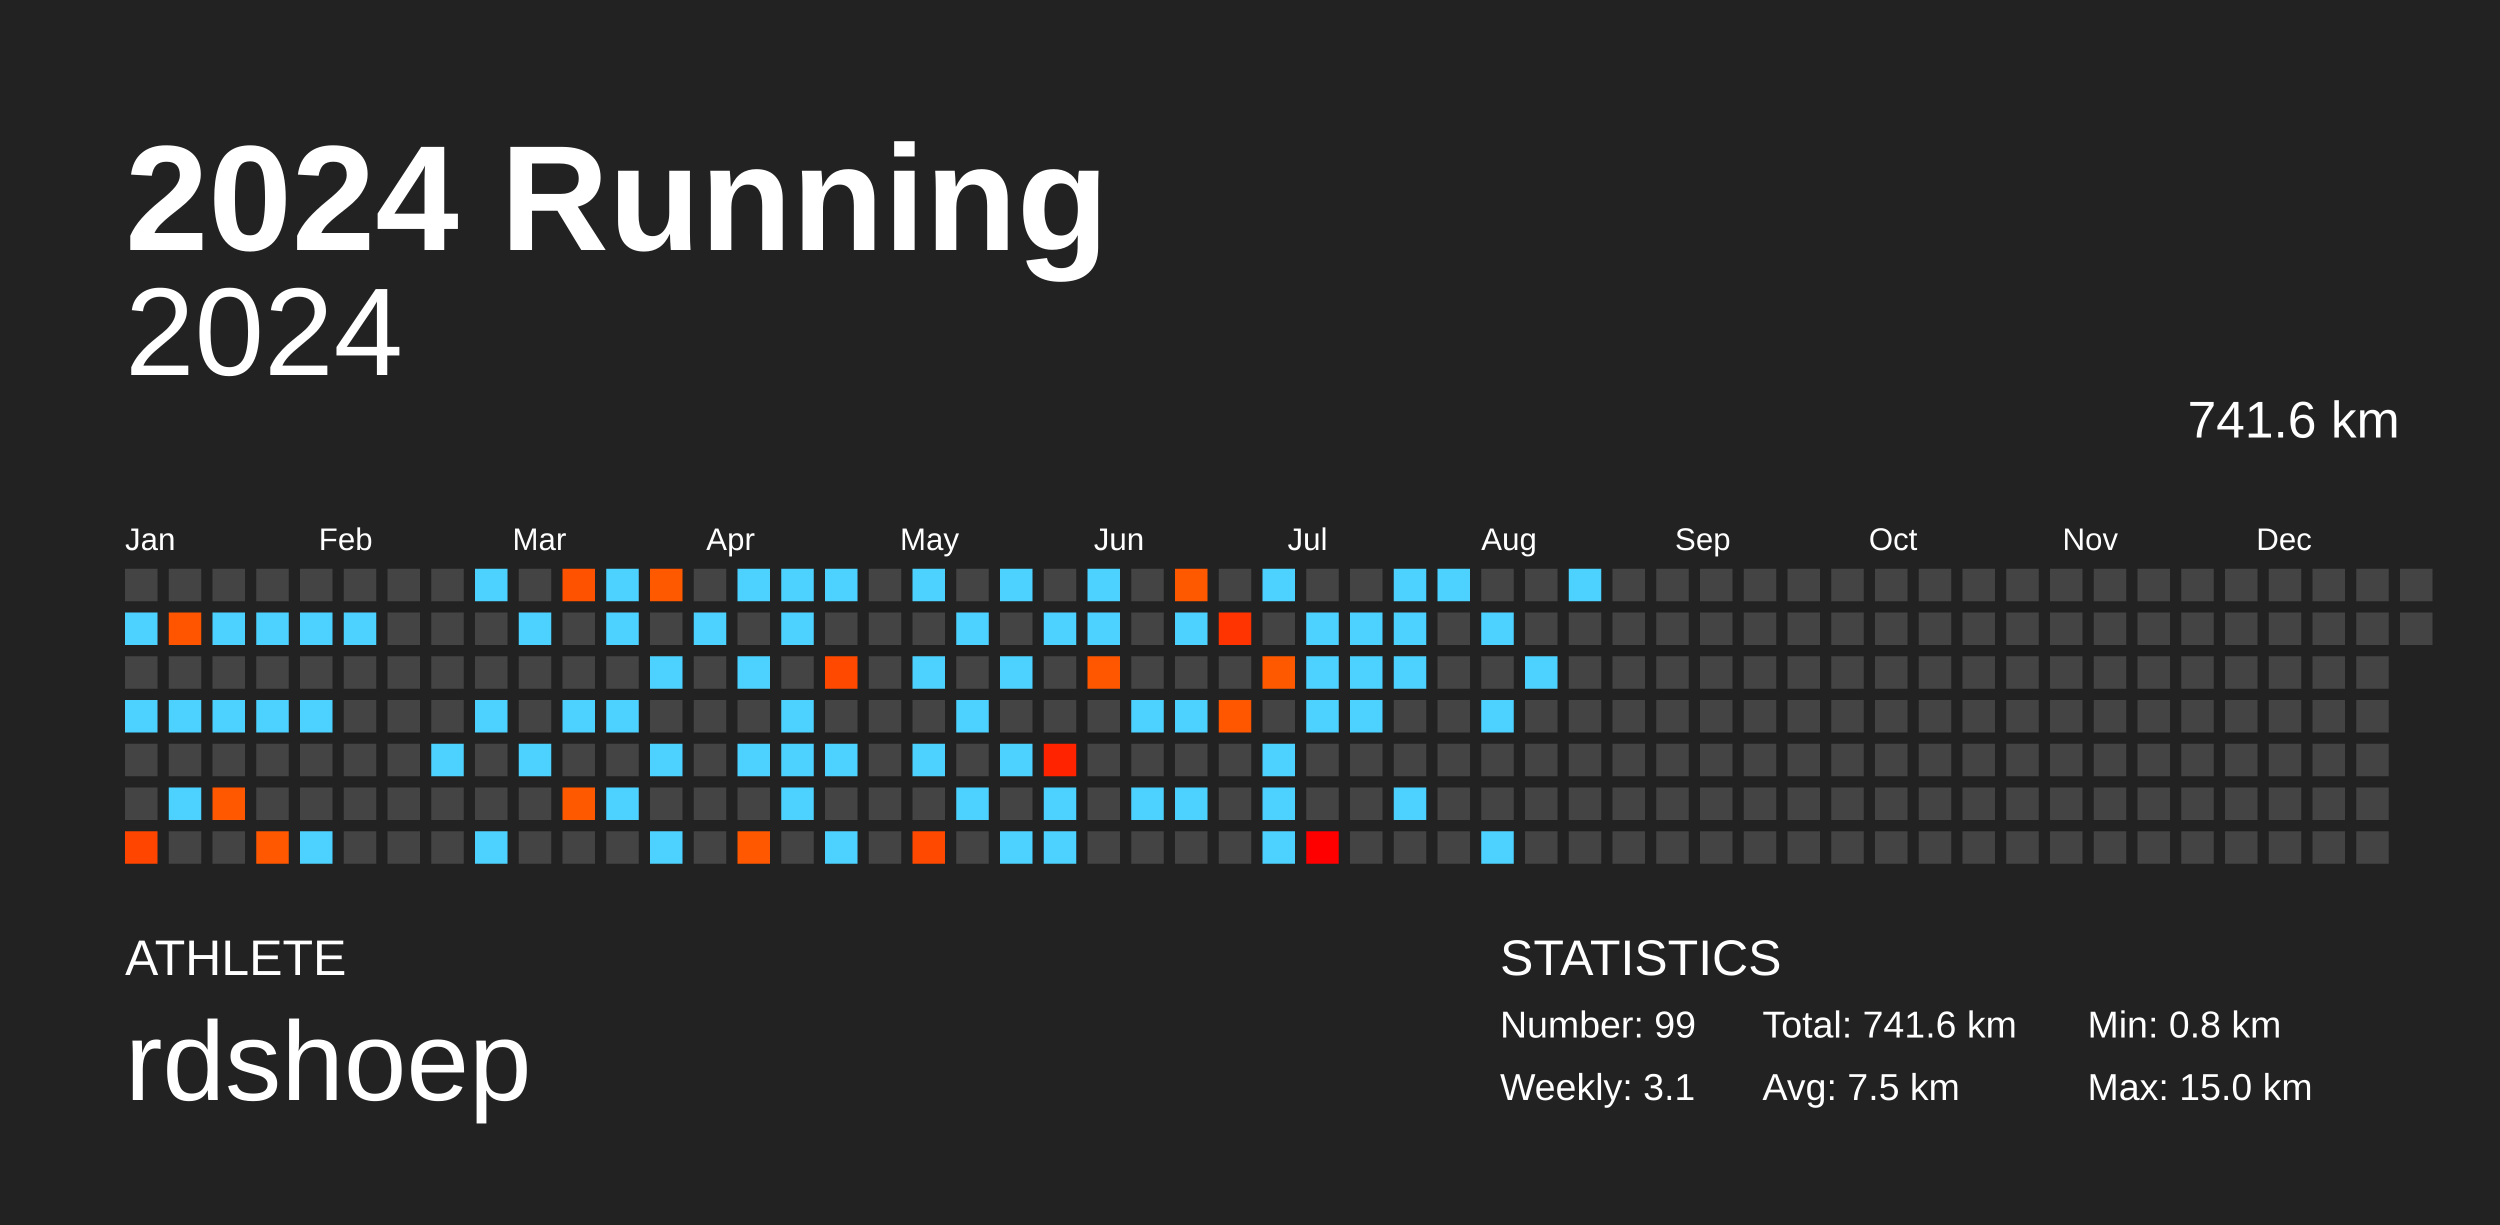
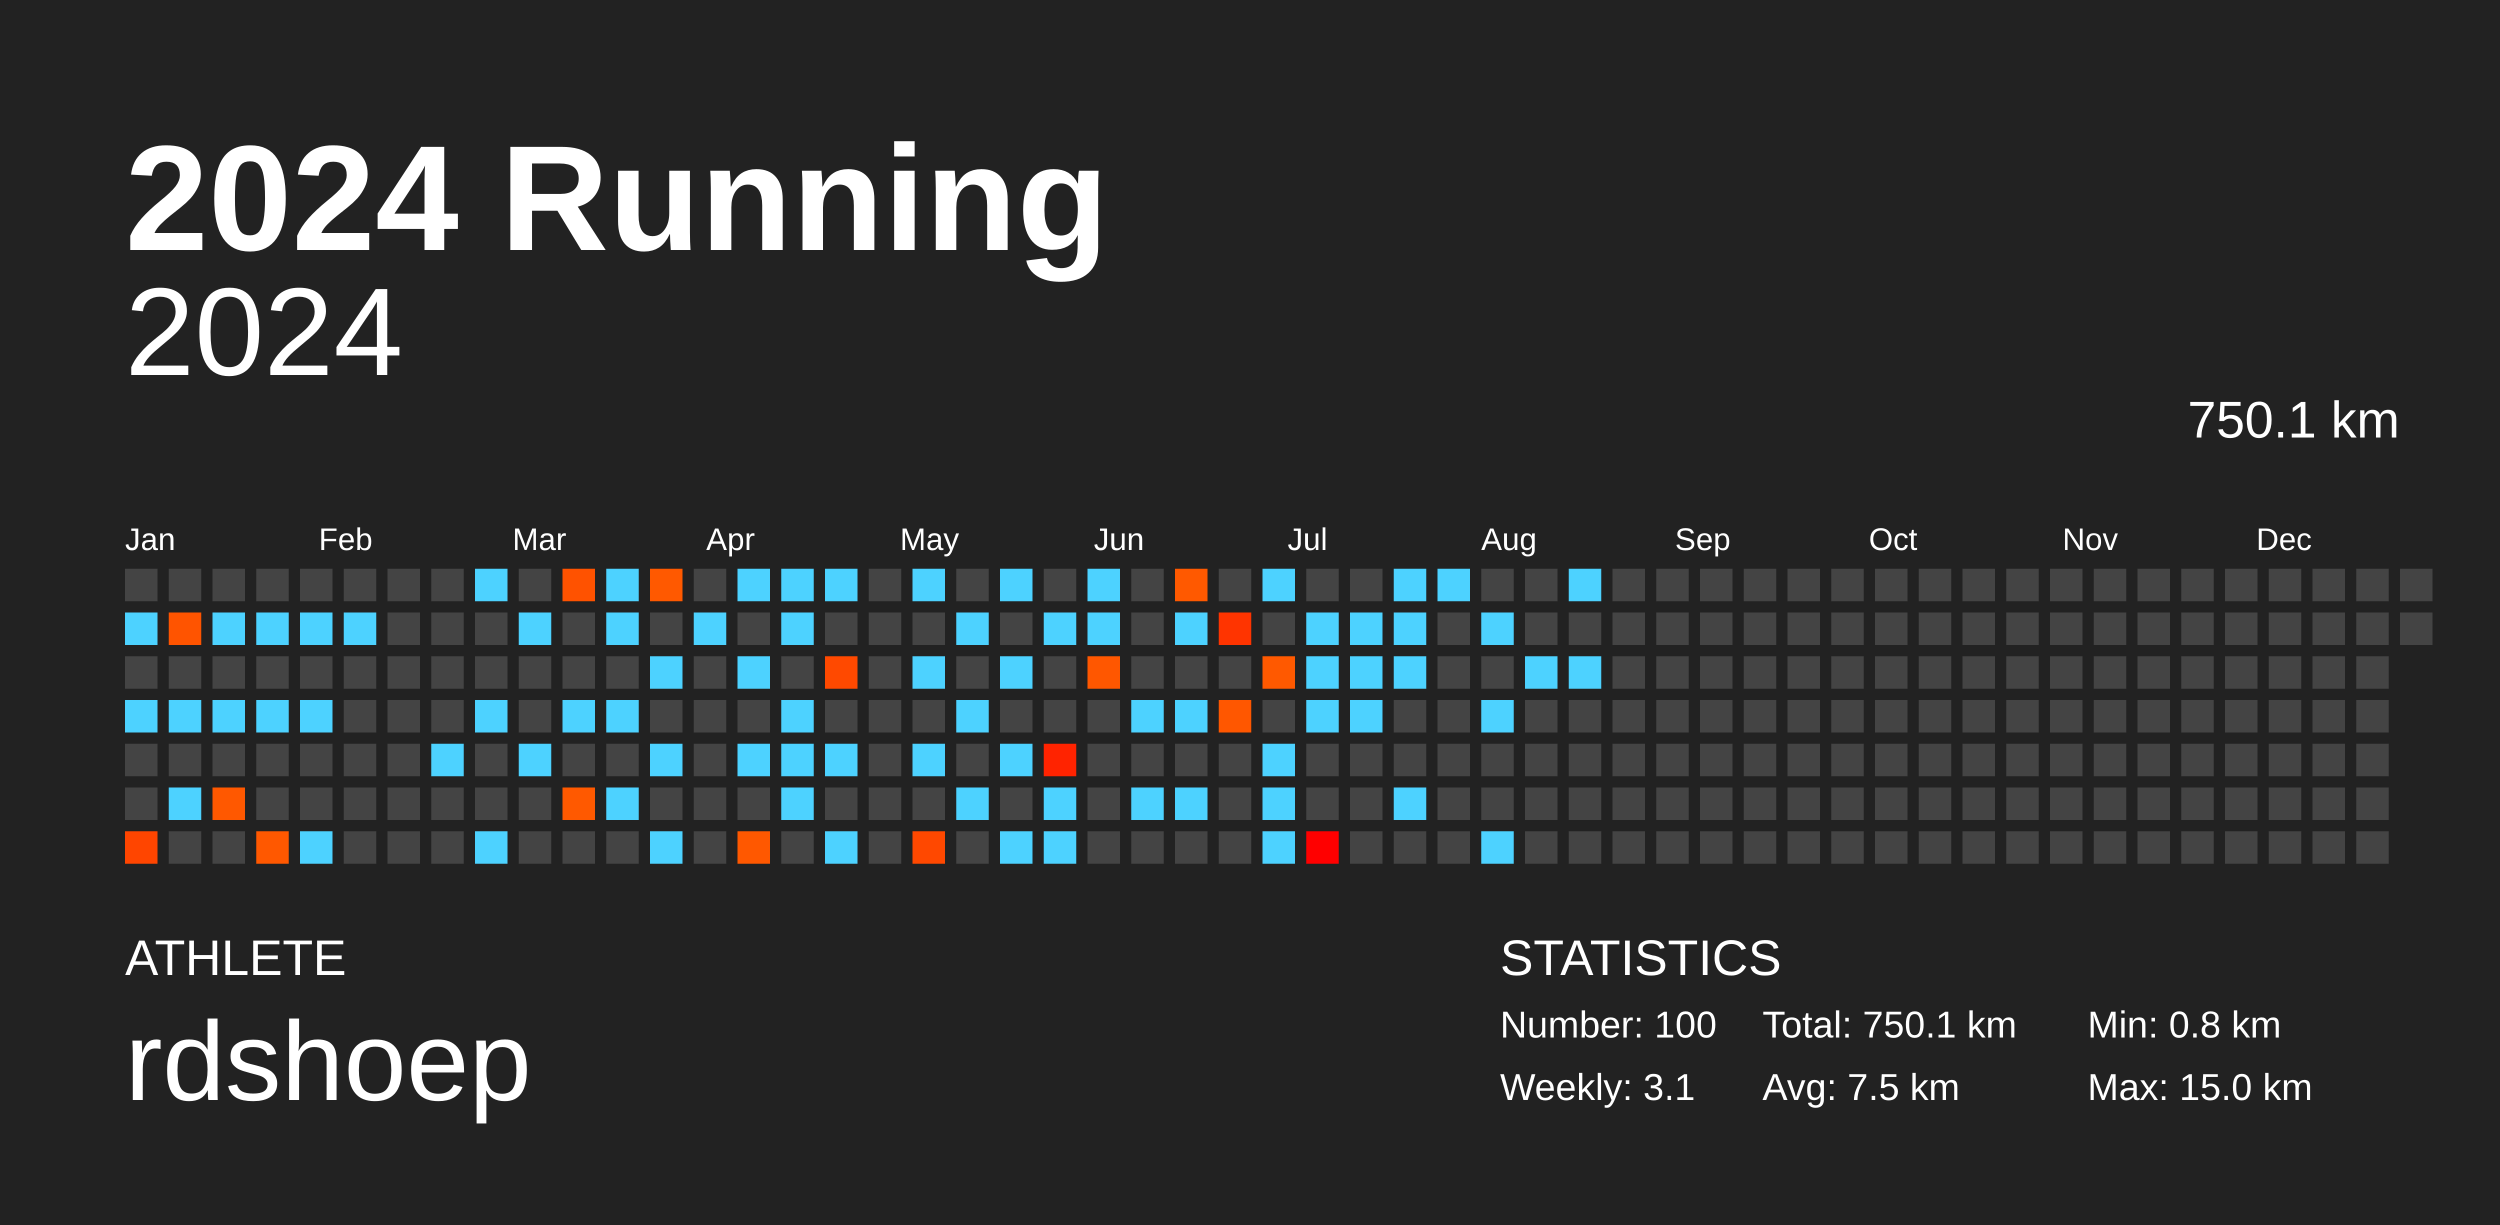
<svg xmlns="http://www.w3.org/2000/svg" baseProfile="full" height="98mm" version="1.1" viewBox="0,0,200,98" width="200mm">
  <defs />
  <rect fill="#222222" height="98" width="200" x="0" y="0" />
  <text fill="#FFFFFF" style="font-size:12px; font-family:Arial; font-weight:bold;" x="10" y="20">2024 Running</text>
  <text fill="#FFFFFF" style="font-size:4px; font-family:Arial" x="10" y="78">ATHLETE</text>
  <text fill="#FFFFFF" style="font-size:9px; font-family:Arial" x="10" y="88">rdshoep</text>
  <text fill="#FFFFFF" style="font-size:4px; font-family:Arial" x="120" y="78">STATISTICS</text>
-   <text fill="#FFFFFF" style="font-size:3px; font-family:Arial" x="120" y="83">Number: 99</text>
+   <text fill="#FFFFFF" style="font-size:3px; font-family:Arial" x="120" y="83">Number: 100</text>
  <text fill="#FFFFFF" style="font-size:3px; font-family:Arial" x="120" y="88">Weekly: 3.1</text>
-   <text fill="#FFFFFF" style="font-size:3px; font-family:Arial" x="141" y="83">Total: 741.6 km</text>
+   <text fill="#FFFFFF" style="font-size:3px; font-family:Arial" x="141" y="83">Total: 750.1 km</text>
  <text fill="#FFFFFF" style="font-size:3px; font-family:Arial" x="141" y="88">Avg: 7.5 km</text>
  <text fill="#FFFFFF" style="font-size:3px; font-family:Arial" x="167" y="83">Min: 0.8 km</text>
  <text fill="#FFFFFF" style="font-size:3px; font-family:Arial" x="167" y="88">Max: 15.0 km</text>
  <text alignment-baseline="hanging" fill="#FFFFFF" style="font-size:10.0px; font-family:Arial;" x="10" y="30">2024</text>
-   <text alignment-baseline="hanging" fill="#FFFFFF" style="font-size:4.125px; font-family:Arial;" x="175" y="35">741.6 km</text>
+   <text alignment-baseline="hanging" fill="#FFFFFF" style="font-size:4.125px; font-family:Arial;" x="175" y="35">750.1 km</text>
  <text fill="#FFFFFF" style="font-size:2.5px; font-family:Arial" x="10.0" y="44">Jan</text>
  <text fill="#FFFFFF" style="font-size:2.5px; font-family:Arial" x="25.5" y="44">Feb</text>
  <text fill="#FFFFFF" style="font-size:2.5px; font-family:Arial" x="41.0" y="44">Mar</text>
  <text fill="#FFFFFF" style="font-size:2.5px; font-family:Arial" x="56.5" y="44">Apr</text>
  <text fill="#FFFFFF" style="font-size:2.5px; font-family:Arial" x="72.0" y="44">May</text>
  <text fill="#FFFFFF" style="font-size:2.5px; font-family:Arial" x="87.5" y="44">Jun</text>
  <text fill="#FFFFFF" style="font-size:2.5px; font-family:Arial" x="103.0" y="44">Jul</text>
  <text fill="#FFFFFF" style="font-size:2.5px; font-family:Arial" x="118.5" y="44">Aug</text>
  <text fill="#FFFFFF" style="font-size:2.5px; font-family:Arial" x="134.0" y="44">Sep</text>
  <text fill="#FFFFFF" style="font-size:2.5px; font-family:Arial" x="149.5" y="44">Oct</text>
  <text fill="#FFFFFF" style="font-size:2.5px; font-family:Arial" x="165.0" y="44">Nov</text>
  <text fill="#FFFFFF" style="font-size:2.5px; font-family:Arial" x="180.5" y="44">Dec</text>
  <rect fill="#444444" height="2.6" width="2.6" x="10.0" y="45.5" />
  <rect fill="#4dd2ff" height="2.6" width="2.6" x="10.0" y="49.0" />
  <rect fill="#444444" height="2.6" width="2.6" x="10.0" y="52.5" />
  <rect fill="#4dd2ff" height="2.6" width="2.6" x="10.0" y="56.0" />
  <rect fill="#444444" height="2.6" width="2.6" x="10.0" y="59.5" />
  <rect fill="#444444" height="2.6" width="2.6" x="10.0" y="63.0" />
  <rect fill="#ff4500" height="2.6" width="2.6" x="10.0" y="66.5" />
  <rect fill="#444444" height="2.6" width="2.6" x="13.5" y="45.5" />
  <rect fill="#ff5400" height="2.6" width="2.6" x="13.5" y="49.0" />
  <rect fill="#444444" height="2.6" width="2.6" x="13.5" y="52.5" />
  <rect fill="#4dd2ff" height="2.6" width="2.6" x="13.5" y="56.0" />
  <rect fill="#444444" height="2.6" width="2.6" x="13.5" y="59.5" />
  <rect fill="#4dd2ff" height="2.6" width="2.6" x="13.5" y="63.0" />
  <rect fill="#444444" height="2.6" width="2.6" x="13.5" y="66.5" />
  <rect fill="#444444" height="2.6" width="2.6" x="17.0" y="45.5" />
  <rect fill="#4dd2ff" height="2.6" width="2.6" x="17.0" y="49.0" />
  <rect fill="#444444" height="2.6" width="2.6" x="17.0" y="52.5" />
  <rect fill="#4dd2ff" height="2.6" width="2.6" x="17.0" y="56.0" />
  <rect fill="#444444" height="2.6" width="2.6" x="17.0" y="59.5" />
  <rect fill="#ff5800" height="2.6" width="2.6" x="17.0" y="63.0" />
  <rect fill="#444444" height="2.6" width="2.6" x="17.0" y="66.5" />
  <rect fill="#444444" height="2.6" width="2.6" x="20.5" y="45.5" />
  <rect fill="#4dd2ff" height="2.6" width="2.6" x="20.5" y="49.0" />
  <rect fill="#444444" height="2.6" width="2.6" x="20.5" y="52.5" />
  <rect fill="#4dd2ff" height="2.6" width="2.6" x="20.5" y="56.0" />
  <rect fill="#444444" height="2.6" width="2.6" x="20.5" y="59.5" />
  <rect fill="#444444" height="2.6" width="2.6" x="20.5" y="63.0" />
  <rect fill="#ff5800" height="2.6" width="2.6" x="20.5" y="66.5" />
  <rect fill="#444444" height="2.6" width="2.6" x="24.0" y="45.5" />
  <rect fill="#4dd2ff" height="2.6" width="2.6" x="24.0" y="49.0" />
  <rect fill="#444444" height="2.6" width="2.6" x="24.0" y="52.5" />
  <rect fill="#4dd2ff" height="2.6" width="2.6" x="24.0" y="56.0" />
  <rect fill="#444444" height="2.6" width="2.6" x="24.0" y="59.5" />
  <rect fill="#444444" height="2.6" width="2.6" x="24.0" y="63.0" />
  <rect fill="#4dd2ff" height="2.6" width="2.6" x="24.0" y="66.5" />
  <rect fill="#444444" height="2.6" width="2.6" x="27.5" y="45.5" />
  <rect fill="#4dd2ff" height="2.6" width="2.6" x="27.5" y="49.0" />
  <rect fill="#444444" height="2.6" width="2.6" x="27.5" y="52.5" />
  <rect fill="#444444" height="2.6" width="2.6" x="27.5" y="56.0" />
  <rect fill="#444444" height="2.6" width="2.6" x="27.5" y="59.5" />
  <rect fill="#444444" height="2.6" width="2.6" x="27.5" y="63.0" />
  <rect fill="#444444" height="2.6" width="2.6" x="27.5" y="66.5" />
  <rect fill="#444444" height="2.6" width="2.6" x="31.0" y="45.5" />
  <rect fill="#444444" height="2.6" width="2.6" x="31.0" y="49.0" />
  <rect fill="#444444" height="2.6" width="2.6" x="31.0" y="52.5" />
  <rect fill="#444444" height="2.6" width="2.6" x="31.0" y="56.0" />
  <rect fill="#444444" height="2.6" width="2.6" x="31.0" y="59.5" />
  <rect fill="#444444" height="2.6" width="2.6" x="31.0" y="63.0" />
  <rect fill="#444444" height="2.6" width="2.6" x="31.0" y="66.5" />
  <rect fill="#444444" height="2.6" width="2.6" x="34.5" y="45.5" />
  <rect fill="#444444" height="2.6" width="2.6" x="34.5" y="49.0" />
  <rect fill="#444444" height="2.6" width="2.6" x="34.5" y="52.5" />
  <rect fill="#444444" height="2.6" width="2.6" x="34.5" y="56.0" />
  <rect fill="#4dd2ff" height="2.6" width="2.6" x="34.5" y="59.5" />
  <rect fill="#444444" height="2.6" width="2.6" x="34.5" y="63.0" />
  <rect fill="#444444" height="2.6" width="2.6" x="34.5" y="66.5" />
  <rect fill="#4dd2ff" height="2.6" width="2.6" x="38.0" y="45.5" />
  <rect fill="#444444" height="2.6" width="2.6" x="38.0" y="49.0" />
  <rect fill="#444444" height="2.6" width="2.6" x="38.0" y="52.5" />
  <rect fill="#4dd2ff" height="2.6" width="2.6" x="38.0" y="56.0" />
  <rect fill="#444444" height="2.6" width="2.6" x="38.0" y="59.5" />
  <rect fill="#444444" height="2.6" width="2.6" x="38.0" y="63.0" />
  <rect fill="#4dd2ff" height="2.6" width="2.6" x="38.0" y="66.5" />
  <rect fill="#444444" height="2.6" width="2.6" x="41.5" y="45.5" />
  <rect fill="#4dd2ff" height="2.6" width="2.6" x="41.5" y="49.0" />
  <rect fill="#444444" height="2.6" width="2.6" x="41.5" y="52.5" />
  <rect fill="#444444" height="2.6" width="2.6" x="41.5" y="56.0" />
  <rect fill="#4dd2ff" height="2.6" width="2.6" x="41.5" y="59.5" />
  <rect fill="#444444" height="2.6" width="2.6" x="41.5" y="63.0" />
  <rect fill="#444444" height="2.6" width="2.6" x="41.5" y="66.5" />
  <rect fill="#ff5200" height="2.6" width="2.6" x="45.0" y="45.5" />
  <rect fill="#444444" height="2.6" width="2.6" x="45.0" y="49.0" />
  <rect fill="#444444" height="2.6" width="2.6" x="45.0" y="52.5" />
  <rect fill="#4dd2ff" height="2.6" width="2.6" x="45.0" y="56.0" />
  <rect fill="#444444" height="2.6" width="2.6" x="45.0" y="59.5" />
  <rect fill="#ff5900" height="2.6" width="2.6" x="45.0" y="63.0" />
  <rect fill="#444444" height="2.6" width="2.6" x="45.0" y="66.5" />
  <rect fill="#4dd2ff" height="2.6" width="2.6" x="48.5" y="45.5" />
  <rect fill="#4dd2ff" height="2.6" width="2.6" x="48.5" y="49.0" />
  <rect fill="#444444" height="2.6" width="2.6" x="48.5" y="52.5" />
  <rect fill="#4dd2ff" height="2.6" width="2.6" x="48.5" y="56.0" />
  <rect fill="#444444" height="2.6" width="2.6" x="48.5" y="59.5" />
  <rect fill="#4dd2ff" height="2.6" width="2.6" x="48.5" y="63.0" />
  <rect fill="#444444" height="2.6" width="2.6" x="48.5" y="66.5" />
  <rect fill="#ff5900" height="2.6" width="2.6" x="52.0" y="45.5" />
  <rect fill="#444444" height="2.6" width="2.6" x="52.0" y="49.0" />
  <rect fill="#4dd2ff" height="2.6" width="2.6" x="52.0" y="52.5" />
  <rect fill="#444444" height="2.6" width="2.6" x="52.0" y="56.0" />
  <rect fill="#4dd2ff" height="2.6" width="2.6" x="52.0" y="59.5" />
  <rect fill="#444444" height="2.6" width="2.6" x="52.0" y="63.0" />
  <rect fill="#4dd2ff" height="2.6" width="2.6" x="52.0" y="66.5" />
  <rect fill="#444444" height="2.6" width="2.6" x="55.5" y="45.5" />
  <rect fill="#4dd2ff" height="2.6" width="2.6" x="55.5" y="49.0" />
  <rect fill="#444444" height="2.6" width="2.6" x="55.5" y="52.5" />
  <rect fill="#444444" height="2.6" width="2.6" x="55.5" y="56.0" />
  <rect fill="#444444" height="2.6" width="2.6" x="55.5" y="59.5" />
  <rect fill="#444444" height="2.6" width="2.6" x="55.5" y="63.0" />
  <rect fill="#444444" height="2.6" width="2.6" x="55.5" y="66.5" />
  <rect fill="#4dd2ff" height="2.6" width="2.6" x="59.0" y="45.5" />
  <rect fill="#444444" height="2.6" width="2.6" x="59.0" y="49.0" />
  <rect fill="#4dd2ff" height="2.6" width="2.6" x="59.0" y="52.5" />
  <rect fill="#444444" height="2.6" width="2.6" x="59.0" y="56.0" />
  <rect fill="#4dd2ff" height="2.6" width="2.6" x="59.0" y="59.5" />
  <rect fill="#444444" height="2.6" width="2.6" x="59.0" y="63.0" />
  <rect fill="#ff5800" height="2.6" width="2.6" x="59.0" y="66.5" />
  <rect fill="#4dd2ff" height="2.6" width="2.6" x="62.5" y="45.5" />
  <rect fill="#4dd2ff" height="2.6" width="2.6" x="62.5" y="49.0" />
  <rect fill="#444444" height="2.6" width="2.6" x="62.5" y="52.5" />
  <rect fill="#4dd2ff" height="2.6" width="2.6" x="62.5" y="56.0" />
  <rect fill="#4dd2ff" height="2.6" width="2.6" x="62.5" y="59.5" />
  <rect fill="#4dd2ff" height="2.6" width="2.6" x="62.5" y="63.0" />
  <rect fill="#444444" height="2.6" width="2.6" x="62.5" y="66.5" />
  <rect fill="#4dd2ff" height="2.6" width="2.6" x="66.0" y="45.5" />
  <rect fill="#444444" height="2.6" width="2.6" x="66.0" y="49.0" />
  <rect fill="#ff4900" height="2.6" width="2.6" x="66.0" y="52.5" />
  <rect fill="#444444" height="2.6" width="2.6" x="66.0" y="56.0" />
  <rect fill="#4dd2ff" height="2.6" width="2.6" x="66.0" y="59.5" />
  <rect fill="#444444" height="2.6" width="2.6" x="66.0" y="63.0" />
  <rect fill="#4dd2ff" height="2.6" width="2.6" x="66.0" y="66.5" />
  <rect fill="#444444" height="2.6" width="2.6" x="69.5" y="45.5" />
  <rect fill="#444444" height="2.6" width="2.6" x="69.5" y="49.0" />
  <rect fill="#444444" height="2.6" width="2.6" x="69.5" y="52.5" />
  <rect fill="#444444" height="2.6" width="2.6" x="69.5" y="56.0" />
  <rect fill="#444444" height="2.6" width="2.6" x="69.5" y="59.5" />
  <rect fill="#444444" height="2.6" width="2.6" x="69.5" y="63.0" />
  <rect fill="#444444" height="2.6" width="2.6" x="69.5" y="66.5" />
  <rect fill="#4dd2ff" height="2.6" width="2.6" x="73.0" y="45.5" />
  <rect fill="#444444" height="2.6" width="2.6" x="73.0" y="49.0" />
  <rect fill="#4dd2ff" height="2.6" width="2.6" x="73.0" y="52.5" />
  <rect fill="#444444" height="2.6" width="2.6" x="73.0" y="56.0" />
  <rect fill="#4dd2ff" height="2.6" width="2.6" x="73.0" y="59.5" />
  <rect fill="#444444" height="2.6" width="2.6" x="73.0" y="63.0" />
  <rect fill="#ff4800" height="2.6" width="2.6" x="73.0" y="66.5" />
  <rect fill="#444444" height="2.6" width="2.6" x="76.5" y="45.5" />
  <rect fill="#4dd2ff" height="2.6" width="2.6" x="76.5" y="49.0" />
  <rect fill="#444444" height="2.6" width="2.6" x="76.5" y="52.5" />
  <rect fill="#4dd2ff" height="2.6" width="2.6" x="76.5" y="56.0" />
  <rect fill="#444444" height="2.6" width="2.6" x="76.5" y="59.5" />
  <rect fill="#4dd2ff" height="2.6" width="2.6" x="76.5" y="63.0" />
  <rect fill="#444444" height="2.6" width="2.6" x="76.5" y="66.5" />
  <rect fill="#4dd2ff" height="2.6" width="2.6" x="80.0" y="45.5" />
  <rect fill="#444444" height="2.6" width="2.6" x="80.0" y="49.0" />
  <rect fill="#4dd2ff" height="2.6" width="2.6" x="80.0" y="52.5" />
  <rect fill="#444444" height="2.6" width="2.6" x="80.0" y="56.0" />
  <rect fill="#4dd2ff" height="2.6" width="2.6" x="80.0" y="59.5" />
  <rect fill="#444444" height="2.6" width="2.6" x="80.0" y="63.0" />
  <rect fill="#4dd2ff" height="2.6" width="2.6" x="80.0" y="66.5" />
  <rect fill="#444444" height="2.6" width="2.6" x="83.5" y="45.5" />
  <rect fill="#4dd2ff" height="2.6" width="2.6" x="83.5" y="49.0" />
  <rect fill="#444444" height="2.6" width="2.6" x="83.5" y="52.5" />
  <rect fill="#444444" height="2.6" width="2.6" x="83.5" y="56.0" />
  <rect fill="#ff2300" height="2.6" width="2.6" x="83.5" y="59.5" />
  <rect fill="#4dd2ff" height="2.6" width="2.6" x="83.5" y="63.0" />
  <rect fill="#4dd2ff" height="2.6" width="2.6" x="83.5" y="66.5" />
  <rect fill="#4dd2ff" height="2.6" width="2.6" x="87.0" y="45.5" />
  <rect fill="#4dd2ff" height="2.6" width="2.6" x="87.0" y="49.0" />
  <rect fill="#ff5700" height="2.6" width="2.6" x="87.0" y="52.5" />
  <rect fill="#444444" height="2.6" width="2.6" x="87.0" y="56.0" />
  <rect fill="#444444" height="2.6" width="2.6" x="87.0" y="59.5" />
  <rect fill="#444444" height="2.6" width="2.6" x="87.0" y="63.0" />
  <rect fill="#444444" height="2.6" width="2.6" x="87.0" y="66.5" />
  <rect fill="#444444" height="2.6" width="2.6" x="90.5" y="45.5" />
  <rect fill="#444444" height="2.6" width="2.6" x="90.5" y="49.0" />
  <rect fill="#444444" height="2.6" width="2.6" x="90.5" y="52.5" />
  <rect fill="#4dd2ff" height="2.6" width="2.6" x="90.5" y="56.0" />
  <rect fill="#444444" height="2.6" width="2.6" x="90.5" y="59.5" />
  <rect fill="#4dd2ff" height="2.6" width="2.6" x="90.5" y="63.0" />
  <rect fill="#444444" height="2.6" width="2.6" x="90.5" y="66.5" />
  <rect fill="#ff5900" height="2.6" width="2.6" x="94.0" y="45.5" />
  <rect fill="#4dd2ff" height="2.6" width="2.6" x="94.0" y="49.0" />
  <rect fill="#444444" height="2.6" width="2.6" x="94.0" y="52.5" />
  <rect fill="#4dd2ff" height="2.6" width="2.6" x="94.0" y="56.0" />
  <rect fill="#444444" height="2.6" width="2.6" x="94.0" y="59.5" />
  <rect fill="#4dd2ff" height="2.6" width="2.6" x="94.0" y="63.0" />
  <rect fill="#444444" height="2.6" width="2.6" x="94.0" y="66.5" />
  <rect fill="#444444" height="2.6" width="2.6" x="97.5" y="45.5" />
  <rect fill="#ff3400" height="2.6" width="2.6" x="97.5" y="49.0" />
  <rect fill="#444444" height="2.6" width="2.6" x="97.5" y="52.5" />
  <rect fill="#ff5700" height="2.6" width="2.6" x="97.5" y="56.0" />
  <rect fill="#444444" height="2.6" width="2.6" x="97.5" y="59.5" />
  <rect fill="#444444" height="2.6" width="2.6" x="97.5" y="63.0" />
  <rect fill="#444444" height="2.6" width="2.6" x="97.5" y="66.5" />
  <rect fill="#4dd2ff" height="2.6" width="2.6" x="101.0" y="45.5" />
  <rect fill="#444444" height="2.6" width="2.6" x="101.0" y="49.0" />
  <rect fill="#ff5900" height="2.6" width="2.6" x="101.0" y="52.5" />
  <rect fill="#444444" height="2.6" width="2.6" x="101.0" y="56.0" />
  <rect fill="#4dd2ff" height="2.6" width="2.6" x="101.0" y="59.5" />
  <rect fill="#4dd2ff" height="2.6" width="2.6" x="101.0" y="63.0" />
  <rect fill="#4dd2ff" height="2.6" width="2.6" x="101.0" y="66.5" />
  <rect fill="#444444" height="2.6" width="2.6" x="104.5" y="45.5" />
  <rect fill="#4dd2ff" height="2.6" width="2.6" x="104.5" y="49.0" />
  <rect fill="#4dd2ff" height="2.6" width="2.6" x="104.5" y="52.5" />
  <rect fill="#4dd2ff" height="2.6" width="2.6" x="104.5" y="56.0" />
  <rect fill="#444444" height="2.6" width="2.6" x="104.5" y="59.5" />
  <rect fill="#444444" height="2.6" width="2.6" x="104.5" y="63.0" />
  <rect fill="#ff0000" height="2.6" width="2.6" x="104.5" y="66.5" />
  <rect fill="#444444" height="2.6" width="2.6" x="108.0" y="45.5" />
  <rect fill="#4dd2ff" height="2.6" width="2.6" x="108.0" y="49.0" />
  <rect fill="#4dd2ff" height="2.6" width="2.6" x="108.0" y="52.5" />
  <rect fill="#4dd2ff" height="2.6" width="2.6" x="108.0" y="56.0" />
  <rect fill="#444444" height="2.6" width="2.6" x="108.0" y="59.5" />
  <rect fill="#444444" height="2.6" width="2.6" x="108.0" y="63.0" />
  <rect fill="#444444" height="2.6" width="2.6" x="108.0" y="66.5" />
  <rect fill="#4dd2ff" height="2.6" width="2.6" x="111.5" y="45.5" />
  <rect fill="#4dd2ff" height="2.6" width="2.6" x="111.5" y="49.0" />
  <rect fill="#4dd2ff" height="2.6" width="2.6" x="111.5" y="52.5" />
  <rect fill="#444444" height="2.6" width="2.6" x="111.5" y="56.0" />
  <rect fill="#444444" height="2.6" width="2.6" x="111.5" y="59.5" />
  <rect fill="#4dd2ff" height="2.6" width="2.6" x="111.5" y="63.0" />
  <rect fill="#444444" height="2.6" width="2.6" x="111.5" y="66.5" />
  <rect fill="#4dd2ff" height="2.6" width="2.6" x="115.0" y="45.5" />
  <rect fill="#444444" height="2.6" width="2.6" x="115.0" y="49.0" />
  <rect fill="#444444" height="2.6" width="2.6" x="115.0" y="52.5" />
  <rect fill="#444444" height="2.6" width="2.6" x="115.0" y="56.0" />
  <rect fill="#444444" height="2.6" width="2.6" x="115.0" y="59.5" />
  <rect fill="#444444" height="2.6" width="2.6" x="115.0" y="63.0" />
  <rect fill="#444444" height="2.6" width="2.6" x="115.0" y="66.5" />
  <rect fill="#444444" height="2.6" width="2.6" x="118.5" y="45.5" />
  <rect fill="#4dd2ff" height="2.6" width="2.6" x="118.5" y="49.0" />
  <rect fill="#444444" height="2.6" width="2.6" x="118.5" y="52.5" />
  <rect fill="#4dd2ff" height="2.6" width="2.6" x="118.5" y="56.0" />
  <rect fill="#444444" height="2.6" width="2.6" x="118.5" y="59.5" />
  <rect fill="#444444" height="2.6" width="2.6" x="118.5" y="63.0" />
  <rect fill="#4dd2ff" height="2.6" width="2.6" x="118.5" y="66.5" />
  <rect fill="#444444" height="2.6" width="2.6" x="122.0" y="45.5" />
  <rect fill="#444444" height="2.6" width="2.6" x="122.0" y="49.0" />
  <rect fill="#4dd2ff" height="2.6" width="2.6" x="122.0" y="52.5" />
  <rect fill="#444444" height="2.6" width="2.6" x="122.0" y="56.0" />
  <rect fill="#444444" height="2.6" width="2.6" x="122.0" y="59.5" />
  <rect fill="#444444" height="2.6" width="2.6" x="122.0" y="63.0" />
  <rect fill="#444444" height="2.6" width="2.6" x="122.0" y="66.5" />
  <rect fill="#4dd2ff" height="2.6" width="2.6" x="125.5" y="45.5" />
  <rect fill="#444444" height="2.6" width="2.6" x="125.5" y="49.0" />
-   <rect fill="#444444" height="2.6" width="2.6" x="125.5" y="52.5" />
+   <rect fill="#4dd2ff" height="2.6" width="2.6" x="125.5" y="52.5" />
  <rect fill="#444444" height="2.6" width="2.6" x="125.5" y="56.0" />
  <rect fill="#444444" height="2.6" width="2.6" x="125.5" y="59.5" />
  <rect fill="#444444" height="2.6" width="2.6" x="125.5" y="63.0" />
  <rect fill="#444444" height="2.6" width="2.6" x="125.5" y="66.5" />
  <rect fill="#444444" height="2.6" width="2.6" x="129.0" y="45.5" />
  <rect fill="#444444" height="2.6" width="2.6" x="129.0" y="49.0" />
  <rect fill="#444444" height="2.6" width="2.6" x="129.0" y="52.5" />
  <rect fill="#444444" height="2.6" width="2.6" x="129.0" y="56.0" />
  <rect fill="#444444" height="2.6" width="2.6" x="129.0" y="59.5" />
  <rect fill="#444444" height="2.6" width="2.6" x="129.0" y="63.0" />
  <rect fill="#444444" height="2.6" width="2.6" x="129.0" y="66.5" />
  <rect fill="#444444" height="2.6" width="2.6" x="132.5" y="45.5" />
  <rect fill="#444444" height="2.6" width="2.6" x="132.5" y="49.0" />
  <rect fill="#444444" height="2.6" width="2.6" x="132.5" y="52.5" />
  <rect fill="#444444" height="2.6" width="2.6" x="132.5" y="56.0" />
  <rect fill="#444444" height="2.6" width="2.6" x="132.5" y="59.5" />
  <rect fill="#444444" height="2.6" width="2.6" x="132.5" y="63.0" />
  <rect fill="#444444" height="2.6" width="2.6" x="132.5" y="66.5" />
  <rect fill="#444444" height="2.6" width="2.6" x="136.0" y="45.5" />
  <rect fill="#444444" height="2.6" width="2.6" x="136.0" y="49.0" />
  <rect fill="#444444" height="2.6" width="2.6" x="136.0" y="52.5" />
  <rect fill="#444444" height="2.6" width="2.6" x="136.0" y="56.0" />
  <rect fill="#444444" height="2.6" width="2.6" x="136.0" y="59.5" />
  <rect fill="#444444" height="2.6" width="2.6" x="136.0" y="63.0" />
  <rect fill="#444444" height="2.6" width="2.6" x="136.0" y="66.5" />
  <rect fill="#444444" height="2.6" width="2.6" x="139.5" y="45.5" />
  <rect fill="#444444" height="2.6" width="2.6" x="139.5" y="49.0" />
  <rect fill="#444444" height="2.6" width="2.6" x="139.5" y="52.5" />
  <rect fill="#444444" height="2.6" width="2.6" x="139.5" y="56.0" />
  <rect fill="#444444" height="2.6" width="2.6" x="139.5" y="59.5" />
  <rect fill="#444444" height="2.6" width="2.6" x="139.5" y="63.0" />
  <rect fill="#444444" height="2.6" width="2.6" x="139.5" y="66.5" />
  <rect fill="#444444" height="2.6" width="2.6" x="143.0" y="45.5" />
  <rect fill="#444444" height="2.6" width="2.6" x="143.0" y="49.0" />
  <rect fill="#444444" height="2.6" width="2.6" x="143.0" y="52.5" />
  <rect fill="#444444" height="2.6" width="2.6" x="143.0" y="56.0" />
  <rect fill="#444444" height="2.6" width="2.6" x="143.0" y="59.5" />
  <rect fill="#444444" height="2.6" width="2.6" x="143.0" y="63.0" />
  <rect fill="#444444" height="2.6" width="2.6" x="143.0" y="66.5" />
  <rect fill="#444444" height="2.6" width="2.6" x="146.5" y="45.5" />
  <rect fill="#444444" height="2.6" width="2.6" x="146.5" y="49.0" />
  <rect fill="#444444" height="2.6" width="2.6" x="146.5" y="52.5" />
  <rect fill="#444444" height="2.6" width="2.6" x="146.5" y="56.0" />
  <rect fill="#444444" height="2.6" width="2.6" x="146.5" y="59.5" />
  <rect fill="#444444" height="2.6" width="2.6" x="146.5" y="63.0" />
  <rect fill="#444444" height="2.6" width="2.6" x="146.5" y="66.5" />
  <rect fill="#444444" height="2.6" width="2.6" x="150.0" y="45.5" />
  <rect fill="#444444" height="2.6" width="2.6" x="150.0" y="49.0" />
  <rect fill="#444444" height="2.6" width="2.6" x="150.0" y="52.5" />
  <rect fill="#444444" height="2.6" width="2.6" x="150.0" y="56.0" />
  <rect fill="#444444" height="2.6" width="2.6" x="150.0" y="59.5" />
  <rect fill="#444444" height="2.6" width="2.6" x="150.0" y="63.0" />
  <rect fill="#444444" height="2.6" width="2.6" x="150.0" y="66.5" />
  <rect fill="#444444" height="2.6" width="2.6" x="153.5" y="45.5" />
  <rect fill="#444444" height="2.6" width="2.6" x="153.5" y="49.0" />
  <rect fill="#444444" height="2.6" width="2.6" x="153.5" y="52.5" />
  <rect fill="#444444" height="2.6" width="2.6" x="153.5" y="56.0" />
  <rect fill="#444444" height="2.6" width="2.6" x="153.5" y="59.5" />
  <rect fill="#444444" height="2.6" width="2.6" x="153.5" y="63.0" />
  <rect fill="#444444" height="2.6" width="2.6" x="153.5" y="66.5" />
  <rect fill="#444444" height="2.6" width="2.6" x="157.0" y="45.5" />
  <rect fill="#444444" height="2.6" width="2.6" x="157.0" y="49.0" />
  <rect fill="#444444" height="2.6" width="2.6" x="157.0" y="52.5" />
  <rect fill="#444444" height="2.6" width="2.6" x="157.0" y="56.0" />
  <rect fill="#444444" height="2.6" width="2.6" x="157.0" y="59.5" />
  <rect fill="#444444" height="2.6" width="2.6" x="157.0" y="63.0" />
  <rect fill="#444444" height="2.6" width="2.6" x="157.0" y="66.5" />
  <rect fill="#444444" height="2.6" width="2.6" x="160.5" y="45.5" />
  <rect fill="#444444" height="2.6" width="2.6" x="160.5" y="49.0" />
  <rect fill="#444444" height="2.6" width="2.6" x="160.5" y="52.5" />
  <rect fill="#444444" height="2.6" width="2.6" x="160.5" y="56.0" />
  <rect fill="#444444" height="2.6" width="2.6" x="160.5" y="59.5" />
  <rect fill="#444444" height="2.6" width="2.6" x="160.5" y="63.0" />
  <rect fill="#444444" height="2.6" width="2.6" x="160.5" y="66.5" />
  <rect fill="#444444" height="2.6" width="2.6" x="164.0" y="45.5" />
  <rect fill="#444444" height="2.6" width="2.6" x="164.0" y="49.0" />
  <rect fill="#444444" height="2.6" width="2.6" x="164.0" y="52.5" />
  <rect fill="#444444" height="2.6" width="2.6" x="164.0" y="56.0" />
  <rect fill="#444444" height="2.6" width="2.6" x="164.0" y="59.5" />
  <rect fill="#444444" height="2.6" width="2.6" x="164.0" y="63.0" />
  <rect fill="#444444" height="2.6" width="2.6" x="164.0" y="66.5" />
  <rect fill="#444444" height="2.6" width="2.6" x="167.5" y="45.5" />
  <rect fill="#444444" height="2.6" width="2.6" x="167.5" y="49.0" />
  <rect fill="#444444" height="2.6" width="2.6" x="167.5" y="52.5" />
  <rect fill="#444444" height="2.6" width="2.6" x="167.5" y="56.0" />
  <rect fill="#444444" height="2.6" width="2.6" x="167.5" y="59.5" />
  <rect fill="#444444" height="2.6" width="2.6" x="167.5" y="63.0" />
  <rect fill="#444444" height="2.6" width="2.6" x="167.5" y="66.5" />
  <rect fill="#444444" height="2.6" width="2.6" x="171.0" y="45.5" />
  <rect fill="#444444" height="2.6" width="2.6" x="171.0" y="49.0" />
  <rect fill="#444444" height="2.6" width="2.6" x="171.0" y="52.5" />
  <rect fill="#444444" height="2.6" width="2.6" x="171.0" y="56.0" />
  <rect fill="#444444" height="2.6" width="2.6" x="171.0" y="59.5" />
  <rect fill="#444444" height="2.6" width="2.6" x="171.0" y="63.0" />
  <rect fill="#444444" height="2.6" width="2.6" x="171.0" y="66.5" />
  <rect fill="#444444" height="2.6" width="2.6" x="174.5" y="45.5" />
  <rect fill="#444444" height="2.6" width="2.6" x="174.5" y="49.0" />
  <rect fill="#444444" height="2.6" width="2.6" x="174.5" y="52.5" />
  <rect fill="#444444" height="2.6" width="2.6" x="174.5" y="56.0" />
  <rect fill="#444444" height="2.6" width="2.6" x="174.5" y="59.5" />
  <rect fill="#444444" height="2.6" width="2.6" x="174.5" y="63.0" />
  <rect fill="#444444" height="2.6" width="2.6" x="174.5" y="66.5" />
  <rect fill="#444444" height="2.6" width="2.6" x="178.0" y="45.5" />
  <rect fill="#444444" height="2.6" width="2.6" x="178.0" y="49.0" />
  <rect fill="#444444" height="2.6" width="2.6" x="178.0" y="52.5" />
  <rect fill="#444444" height="2.6" width="2.6" x="178.0" y="56.0" />
  <rect fill="#444444" height="2.6" width="2.6" x="178.0" y="59.5" />
  <rect fill="#444444" height="2.6" width="2.6" x="178.0" y="63.0" />
  <rect fill="#444444" height="2.6" width="2.6" x="178.0" y="66.5" />
  <rect fill="#444444" height="2.6" width="2.6" x="181.5" y="45.5" />
  <rect fill="#444444" height="2.6" width="2.6" x="181.5" y="49.0" />
  <rect fill="#444444" height="2.6" width="2.6" x="181.5" y="52.5" />
  <rect fill="#444444" height="2.6" width="2.6" x="181.5" y="56.0" />
  <rect fill="#444444" height="2.6" width="2.6" x="181.5" y="59.5" />
  <rect fill="#444444" height="2.6" width="2.6" x="181.5" y="63.0" />
  <rect fill="#444444" height="2.6" width="2.6" x="181.5" y="66.5" />
  <rect fill="#444444" height="2.6" width="2.6" x="185.0" y="45.5" />
  <rect fill="#444444" height="2.6" width="2.6" x="185.0" y="49.0" />
  <rect fill="#444444" height="2.6" width="2.6" x="185.0" y="52.5" />
  <rect fill="#444444" height="2.6" width="2.6" x="185.0" y="56.0" />
  <rect fill="#444444" height="2.6" width="2.6" x="185.0" y="59.5" />
  <rect fill="#444444" height="2.6" width="2.6" x="185.0" y="63.0" />
  <rect fill="#444444" height="2.6" width="2.6" x="185.0" y="66.5" />
  <rect fill="#444444" height="2.6" width="2.6" x="188.5" y="45.5" />
  <rect fill="#444444" height="2.6" width="2.6" x="188.5" y="49.0" />
  <rect fill="#444444" height="2.6" width="2.6" x="188.5" y="52.5" />
  <rect fill="#444444" height="2.6" width="2.6" x="188.5" y="56.0" />
  <rect fill="#444444" height="2.6" width="2.6" x="188.5" y="59.5" />
  <rect fill="#444444" height="2.6" width="2.6" x="188.5" y="63.0" />
  <rect fill="#444444" height="2.6" width="2.6" x="188.5" y="66.5" />
  <rect fill="#444444" height="2.6" width="2.6" x="192.0" y="45.5" />
  <rect fill="#444444" height="2.6" width="2.6" x="192.0" y="49.0" />
</svg>
